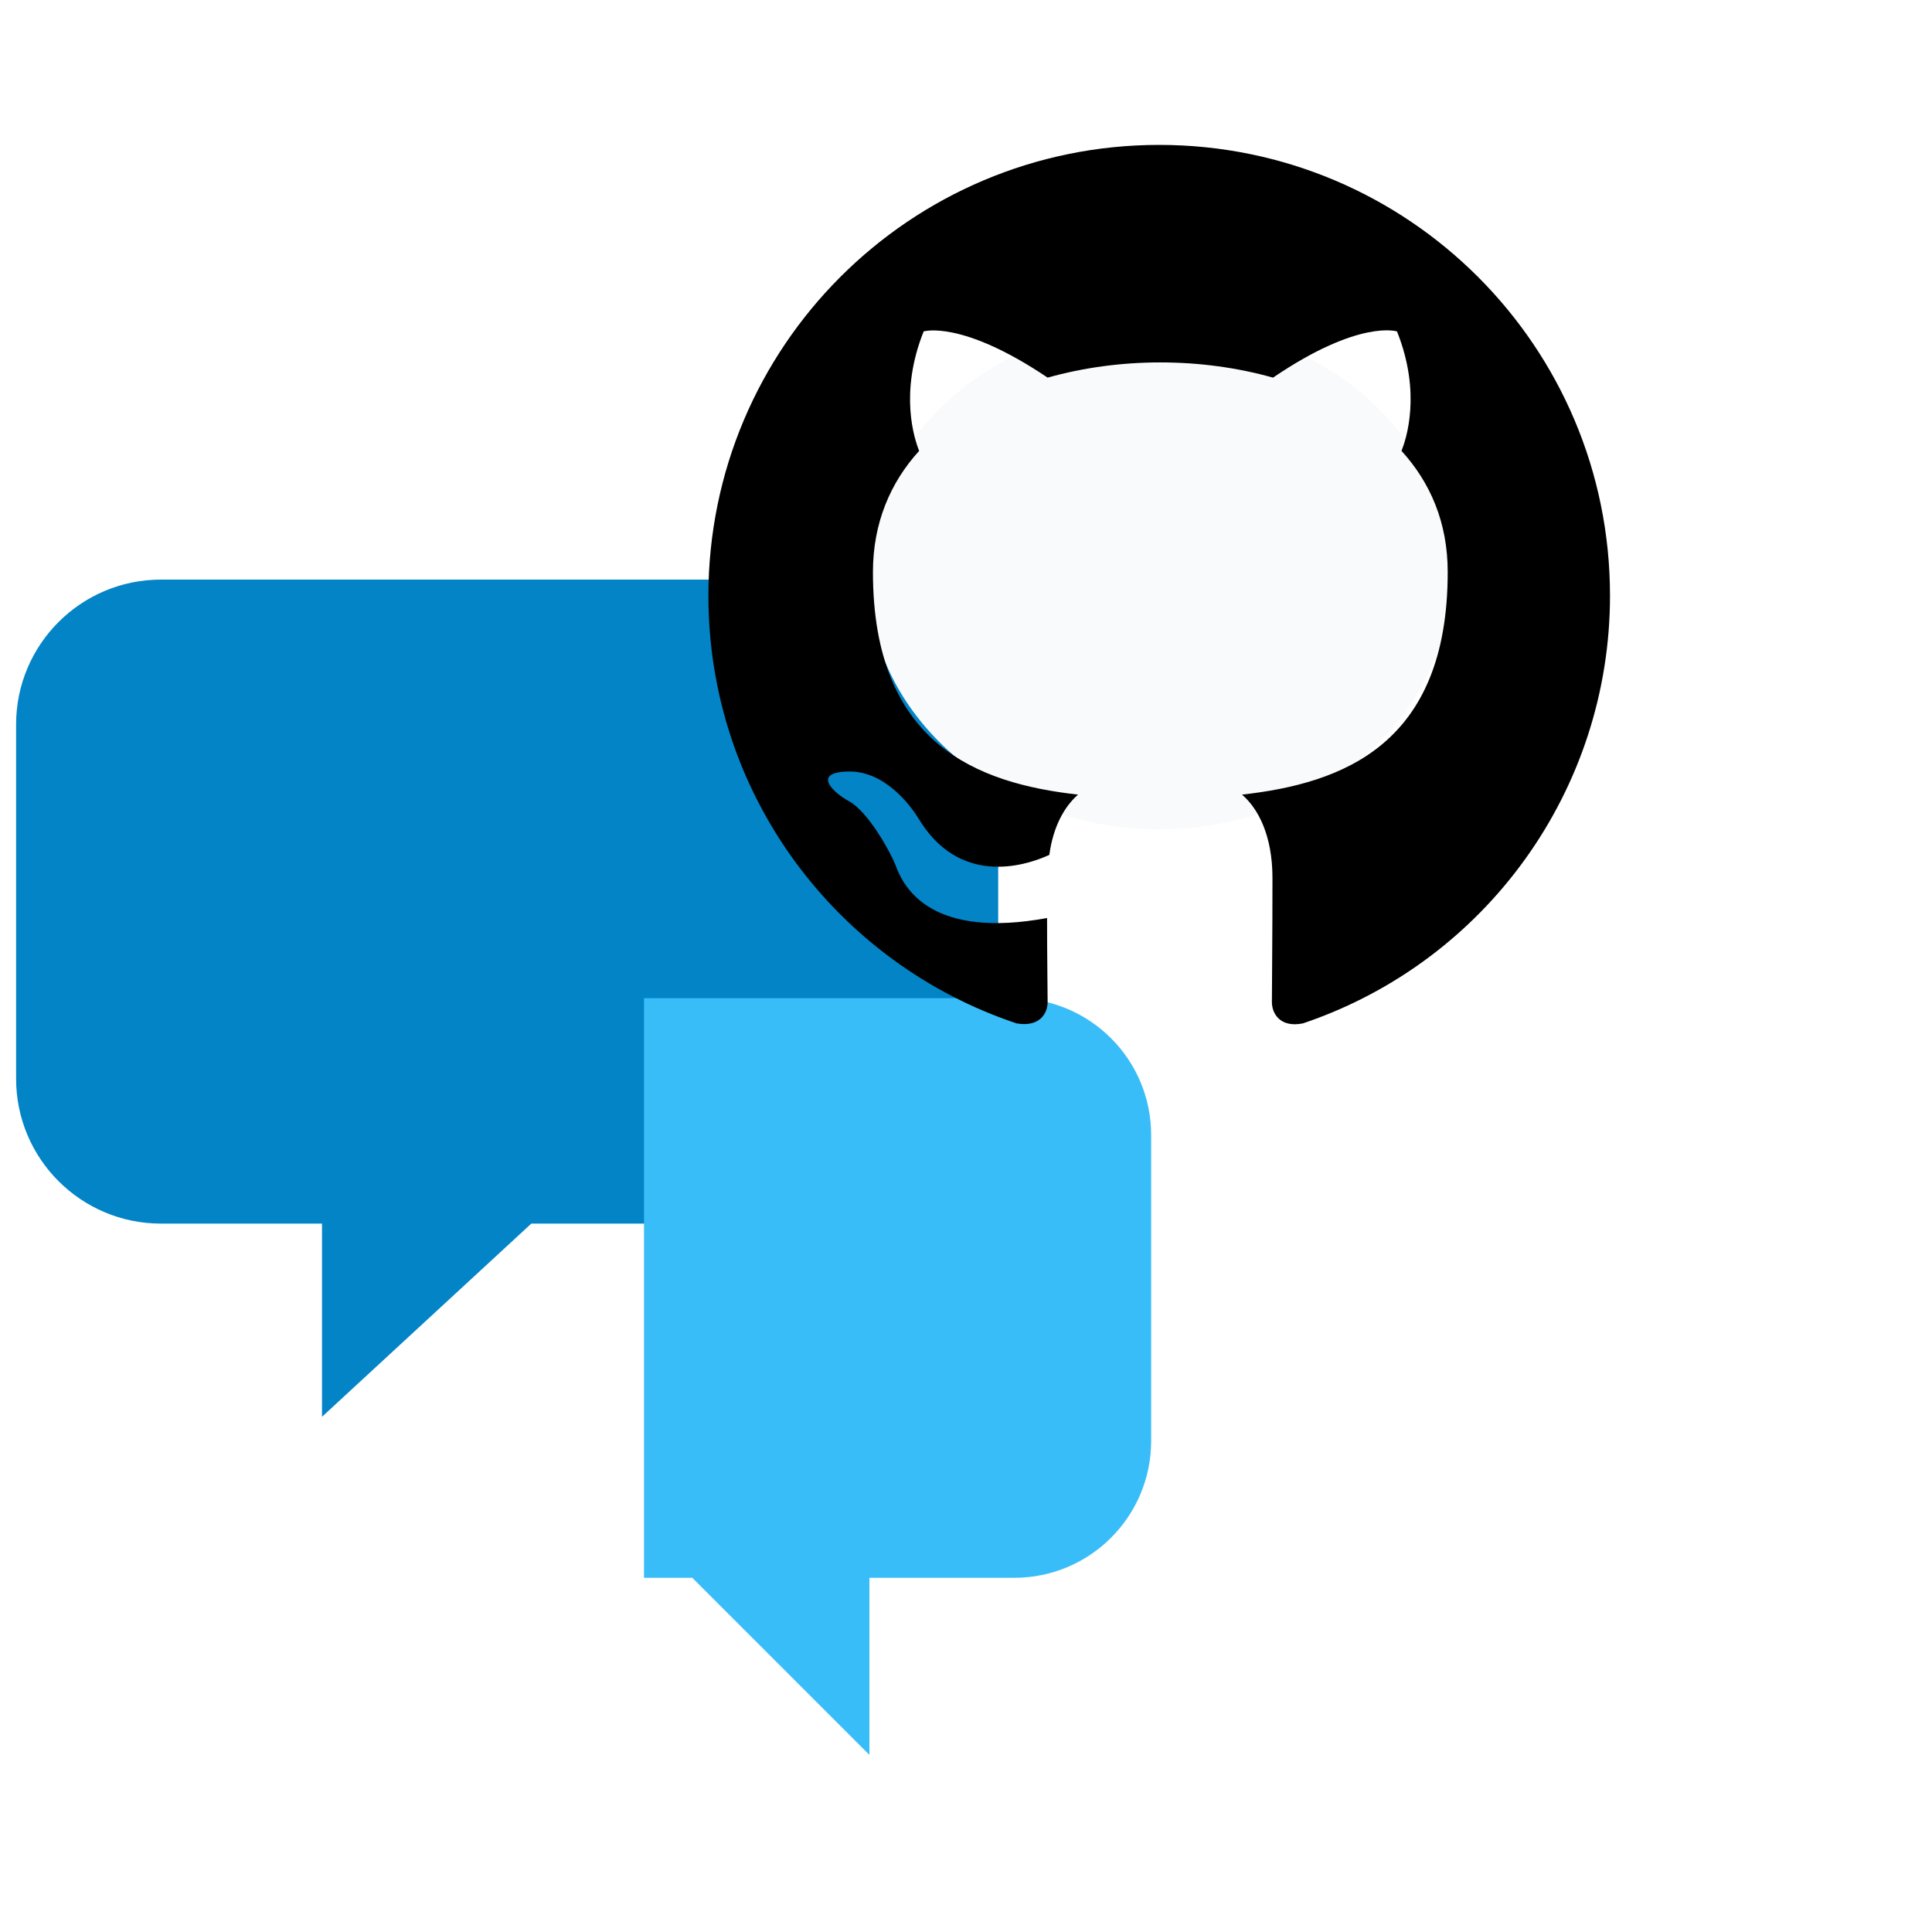
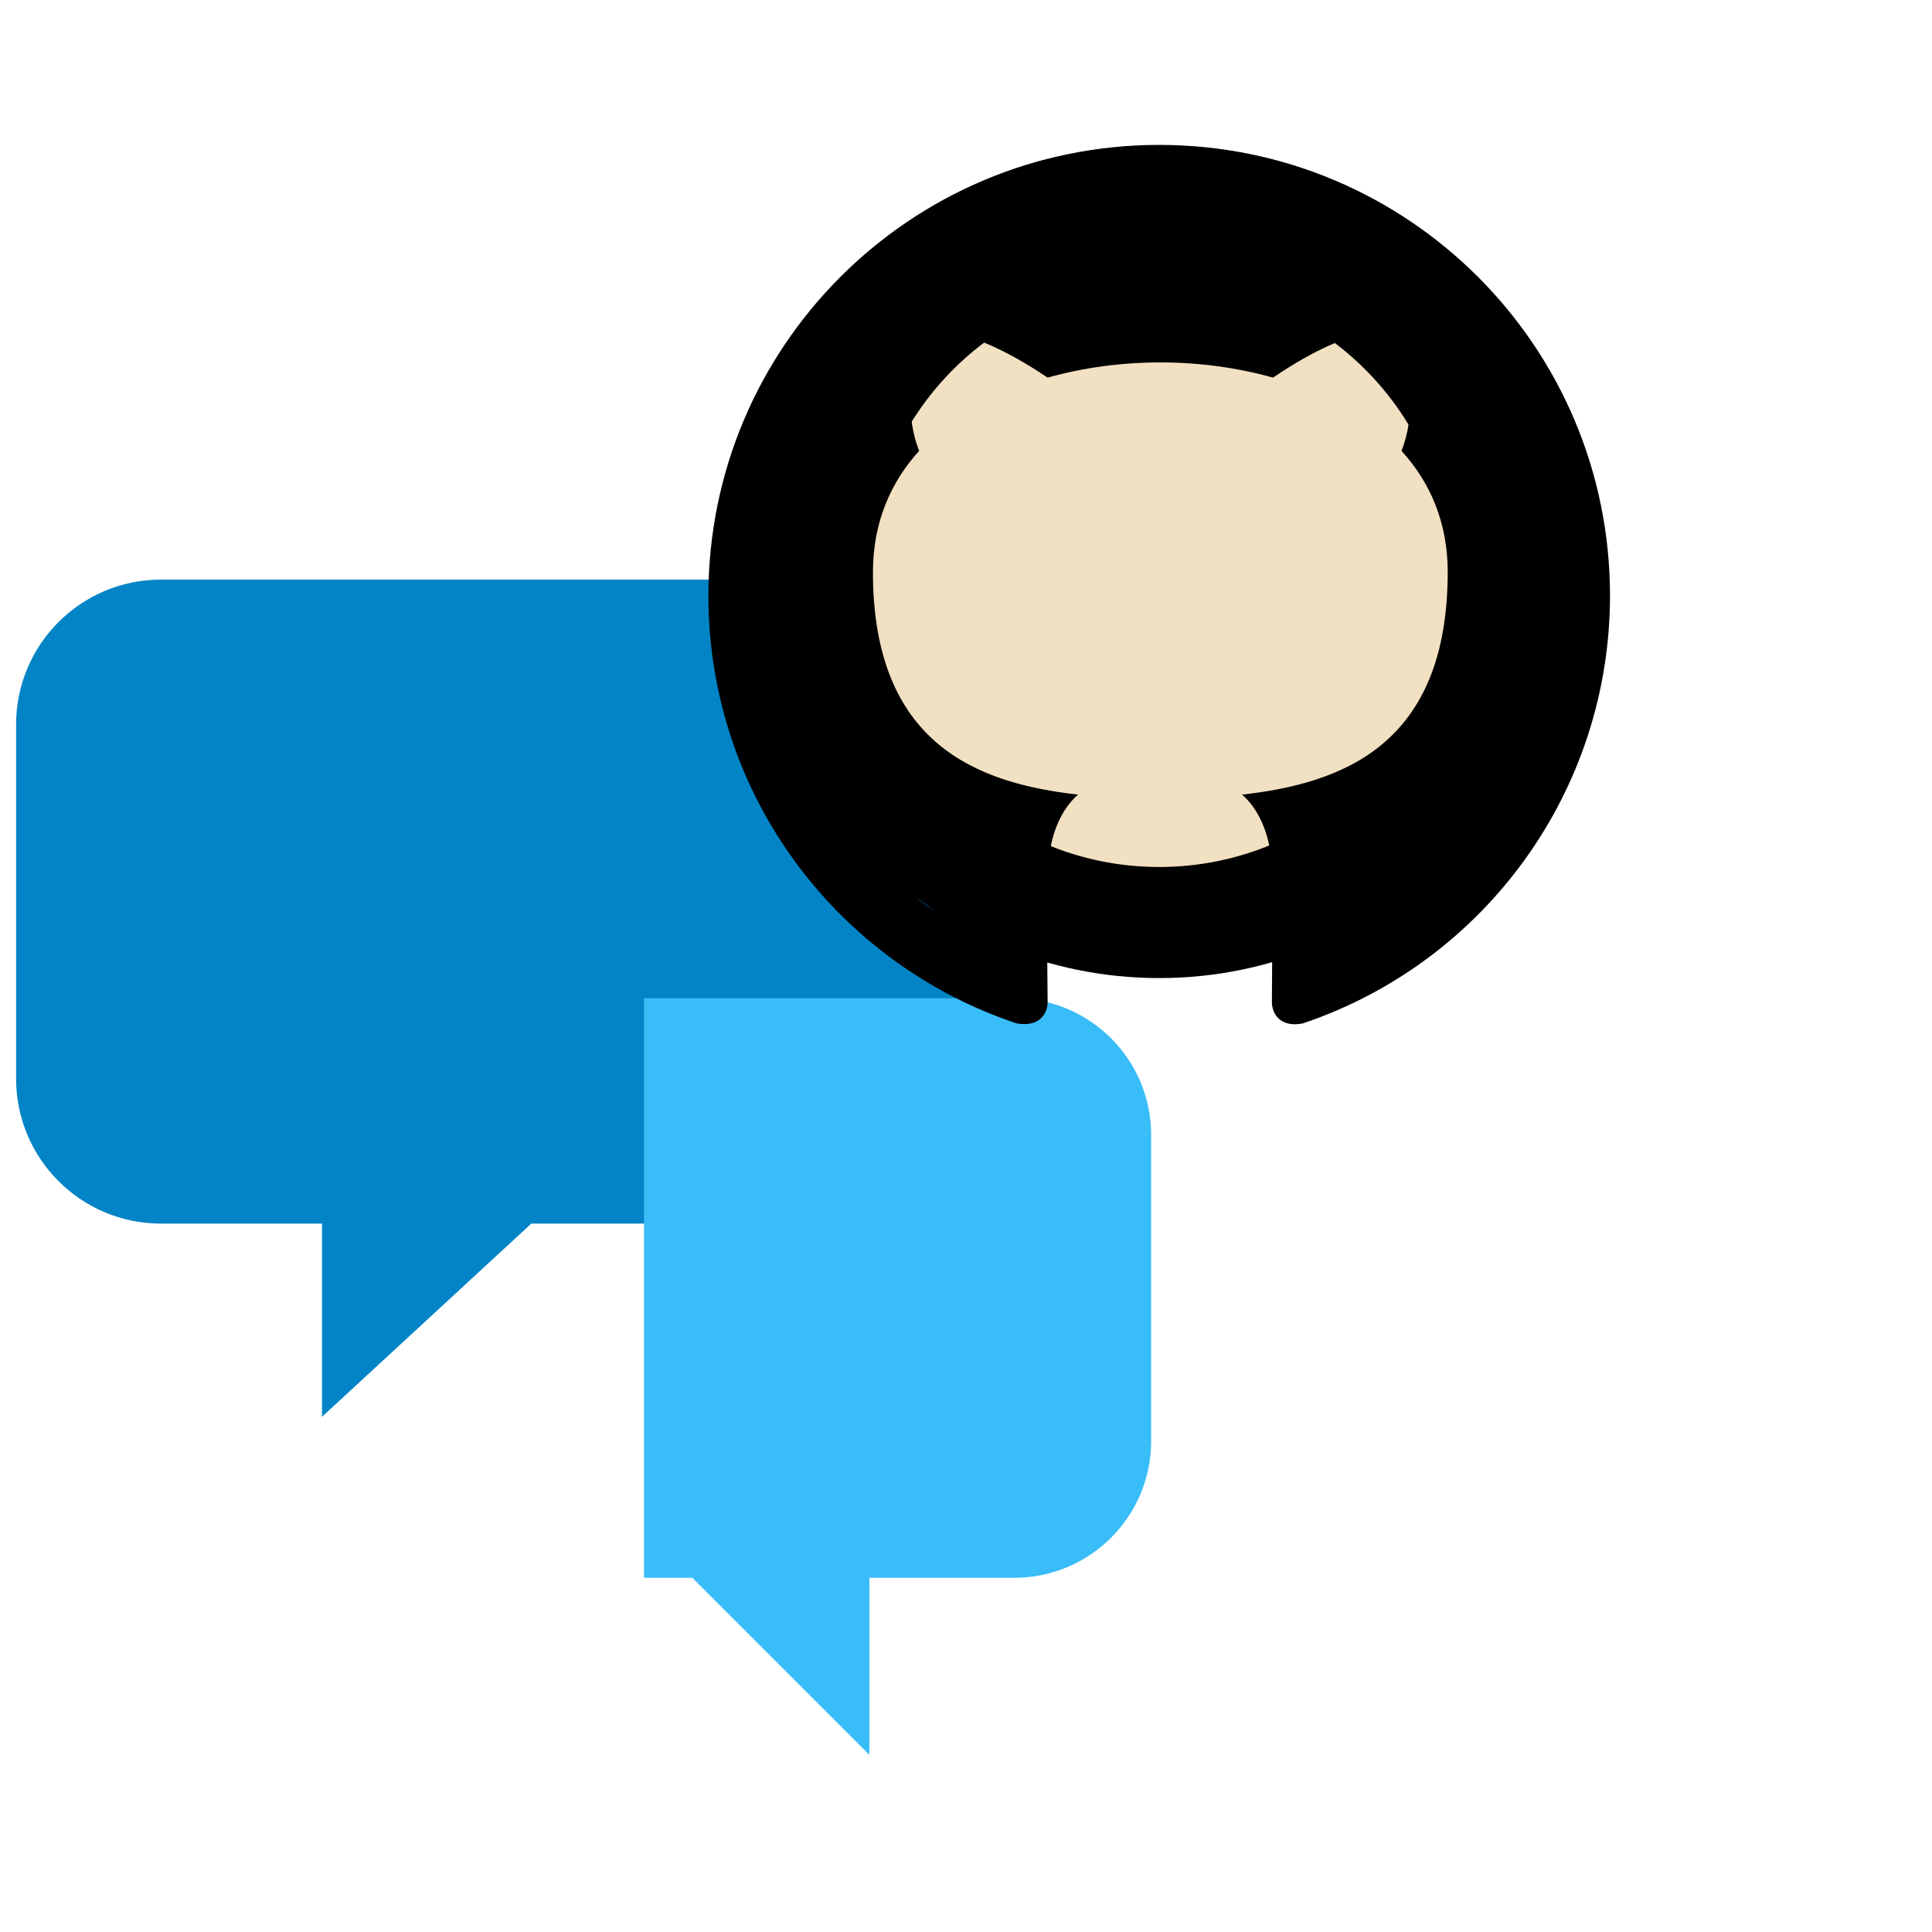
<svg xmlns="http://www.w3.org/2000/svg" viewBox="0 0 24 24" width="24" height="24">
  <g transform="translate(1.2 6.2)">
    <g transform="translate(-1.8 -2.6)">
      <path d="M2.6 3.6h8.6a1.8 1.8 0 0 1 1.8 1.8v4.4a1.8 1.8 0 0 1-1.8 1.8H7.2l-2.6 2.4v-2.4H2.6A1.8 1.8 0 0 1 .8 9.8V5.4a1.8 1.8 0 0 1 1.8-1.8Z" fill="#0284c7" />
      <path d="M8.6 8.8h4.6a1.7 1.7 0 0 1 1.7 1.7v3.8a1.7 1.7 0 0 1-1.7 1.7h-1.8v2.2l-2.2-2.2H8.6Z" fill="#38bdf8" />
    </g>
  </g>
  <g transform="translate(8.8 1.8)">
-     <ellipse cx="5.6" cy="5.35" rx="3.62" ry="3.15" fill="#f8fafc" />
+     <circle cx="5.6" cy="5.3" r="5.05" fill="#000" />
+     <circle cx="5.6" cy="5.35" r="3.62" fill="#f2e0c2" />
    <path d="M8 0C3.58 0 0 3.58 0 8c0 3.54 2.29 6.53 5.47 7.59.4.07.55-.17.55-.38 0-.19-.01-.82-.01-1.49-2.01.37-2.53-.49-2.69-.94-.09-.23-.48-.94-.82-1.13-.28-.15-.68-.52-.01-.53.63-.01 1.08.58 1.23.82.72 1.21 1.87.87 2.33.66.07-.52.28-.87.51-1.07-1.78-.2-3.64-.89-3.64-3.95 0-.87.31-1.59.82-2.15-.08-.2-.36-1.02.08-2.12 0 0 .67-.21 2.2.82.64-.18 1.32-.27 2-.27s1.36.09 2 .27c1.53-1.04 2.2-.82 2.2-.82.44 1.1.16 1.92.08 2.12.51.56.82 1.27.82 2.15 0 3.07-1.87 3.75-3.65 3.95.29.25.54.73.54 1.48 0 1.07-.01 1.93-.01 2.2 0 .21.15.46.55.38A8.01 8.01 0 0 0 16 8c0-4.42-3.58-8-8-8" transform="scale(0.7)" fill="#000" />
  </g>
</svg>
